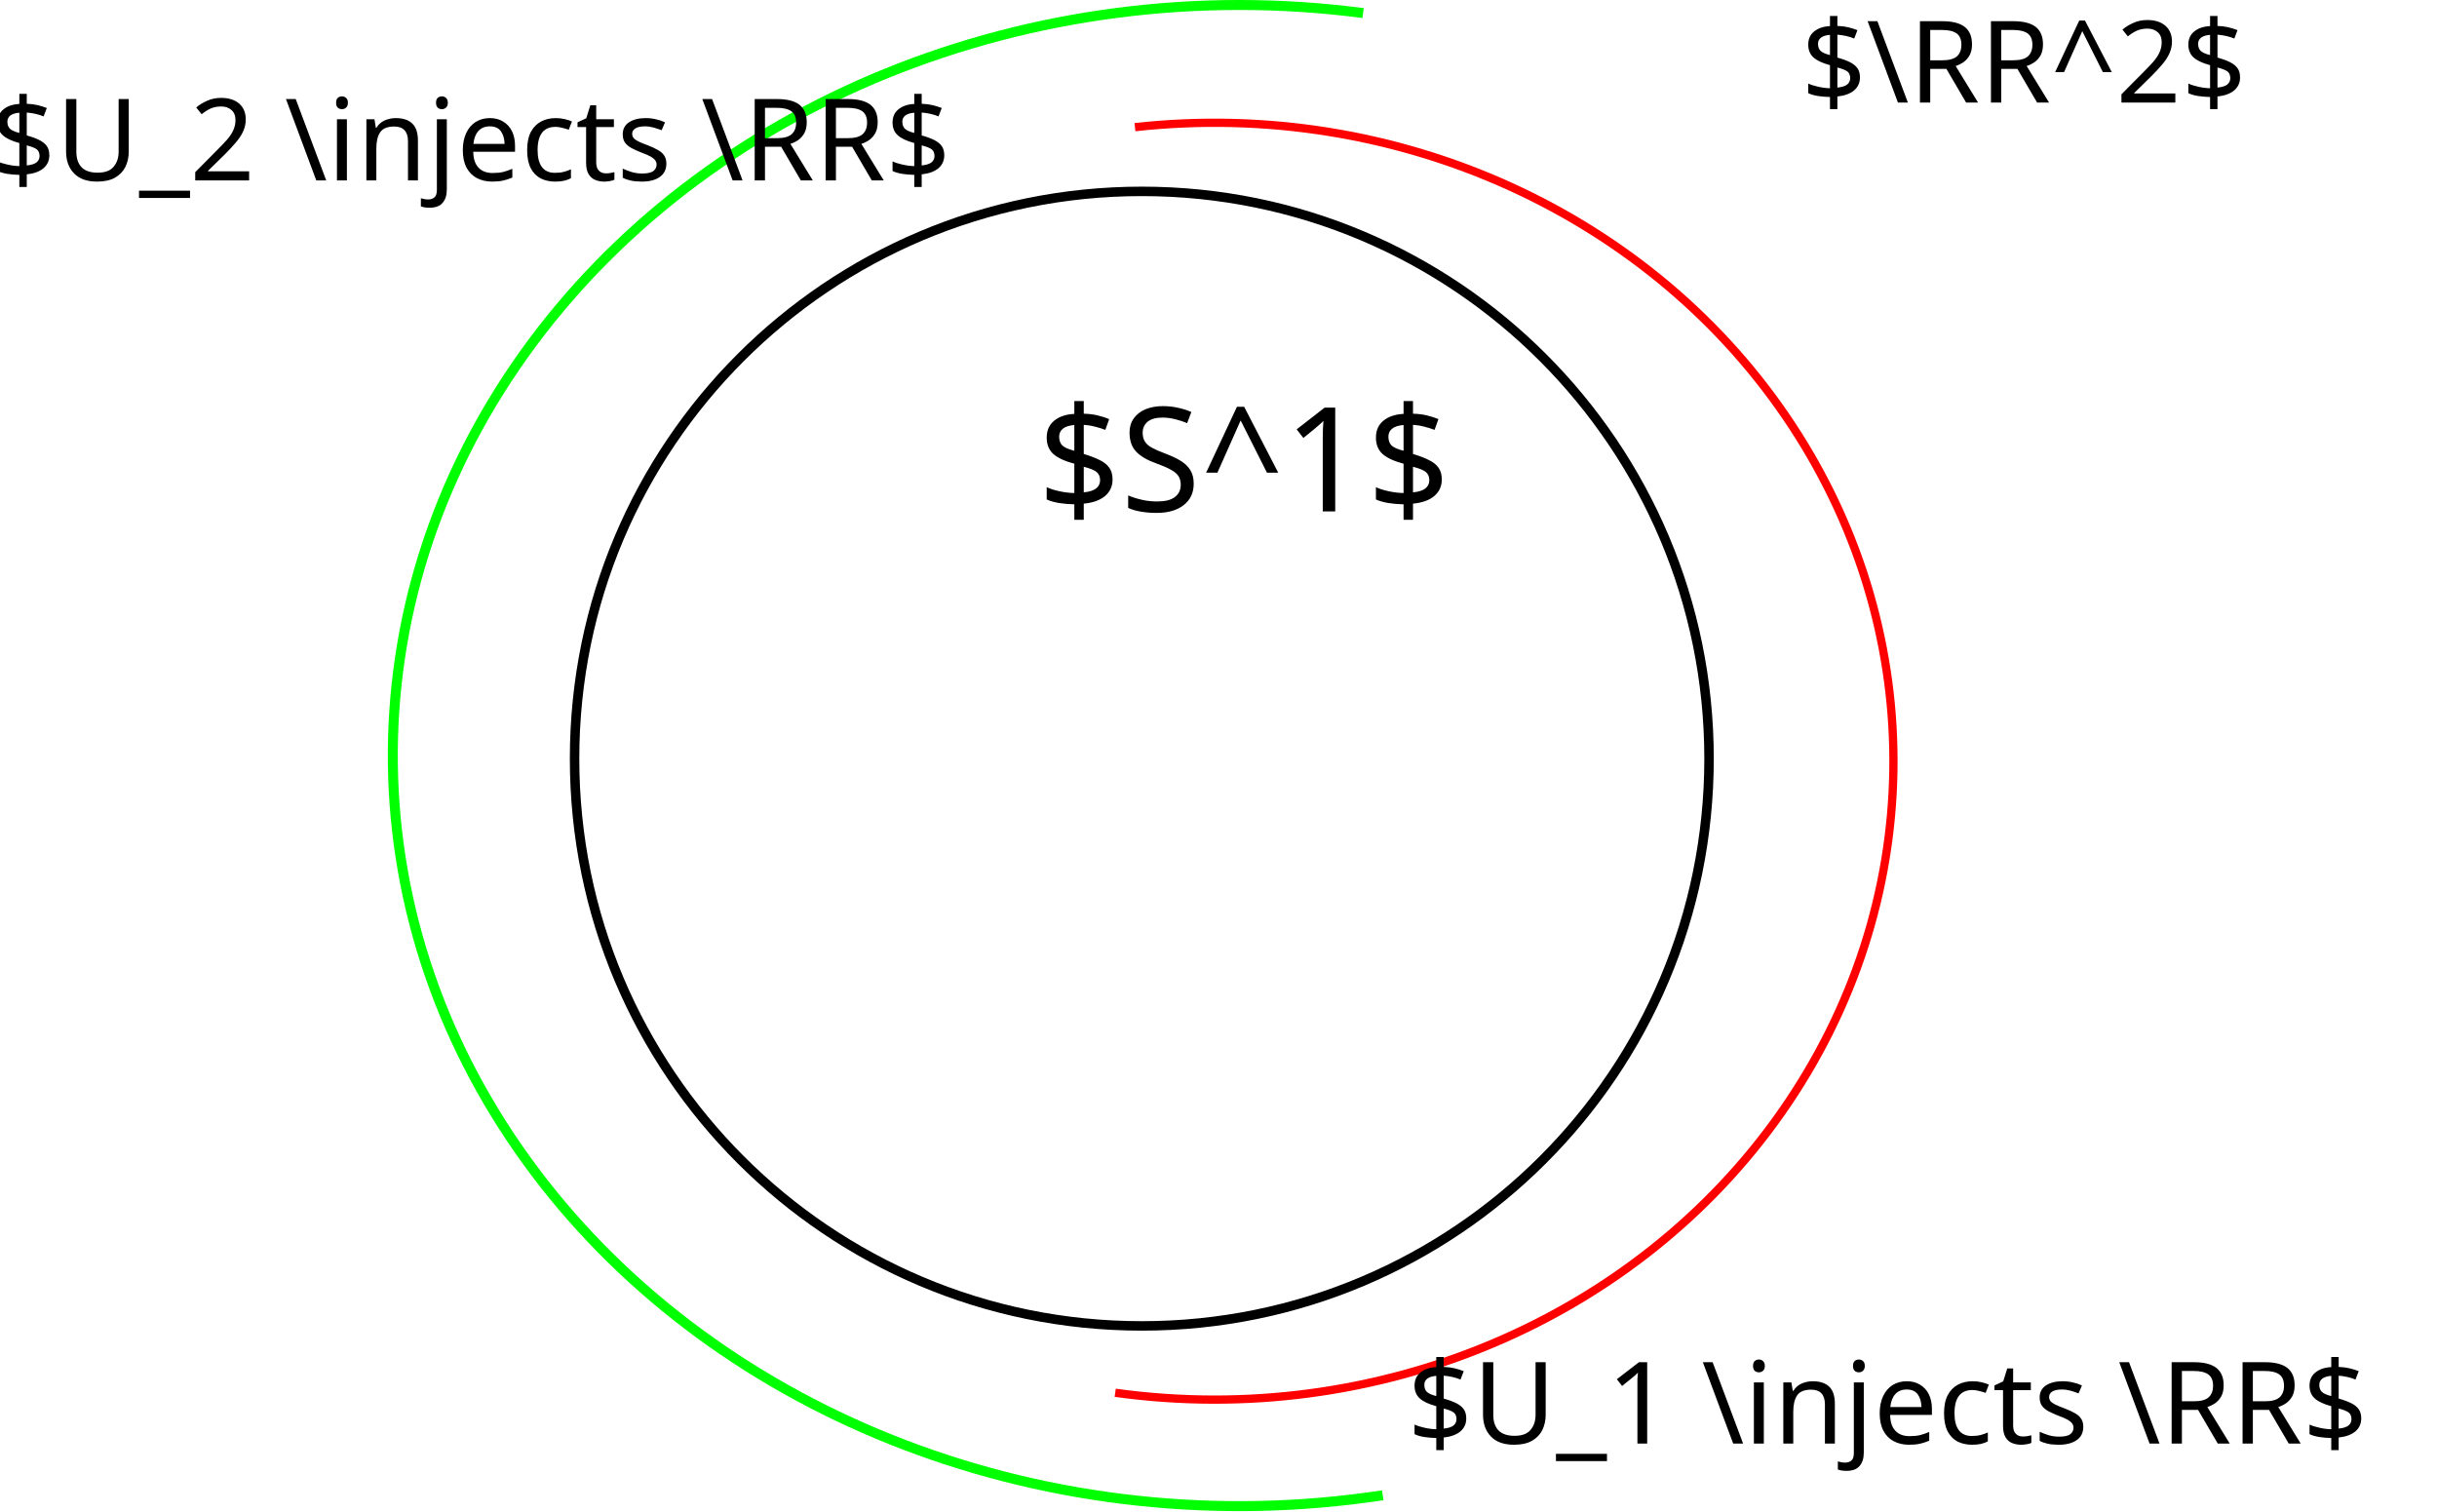
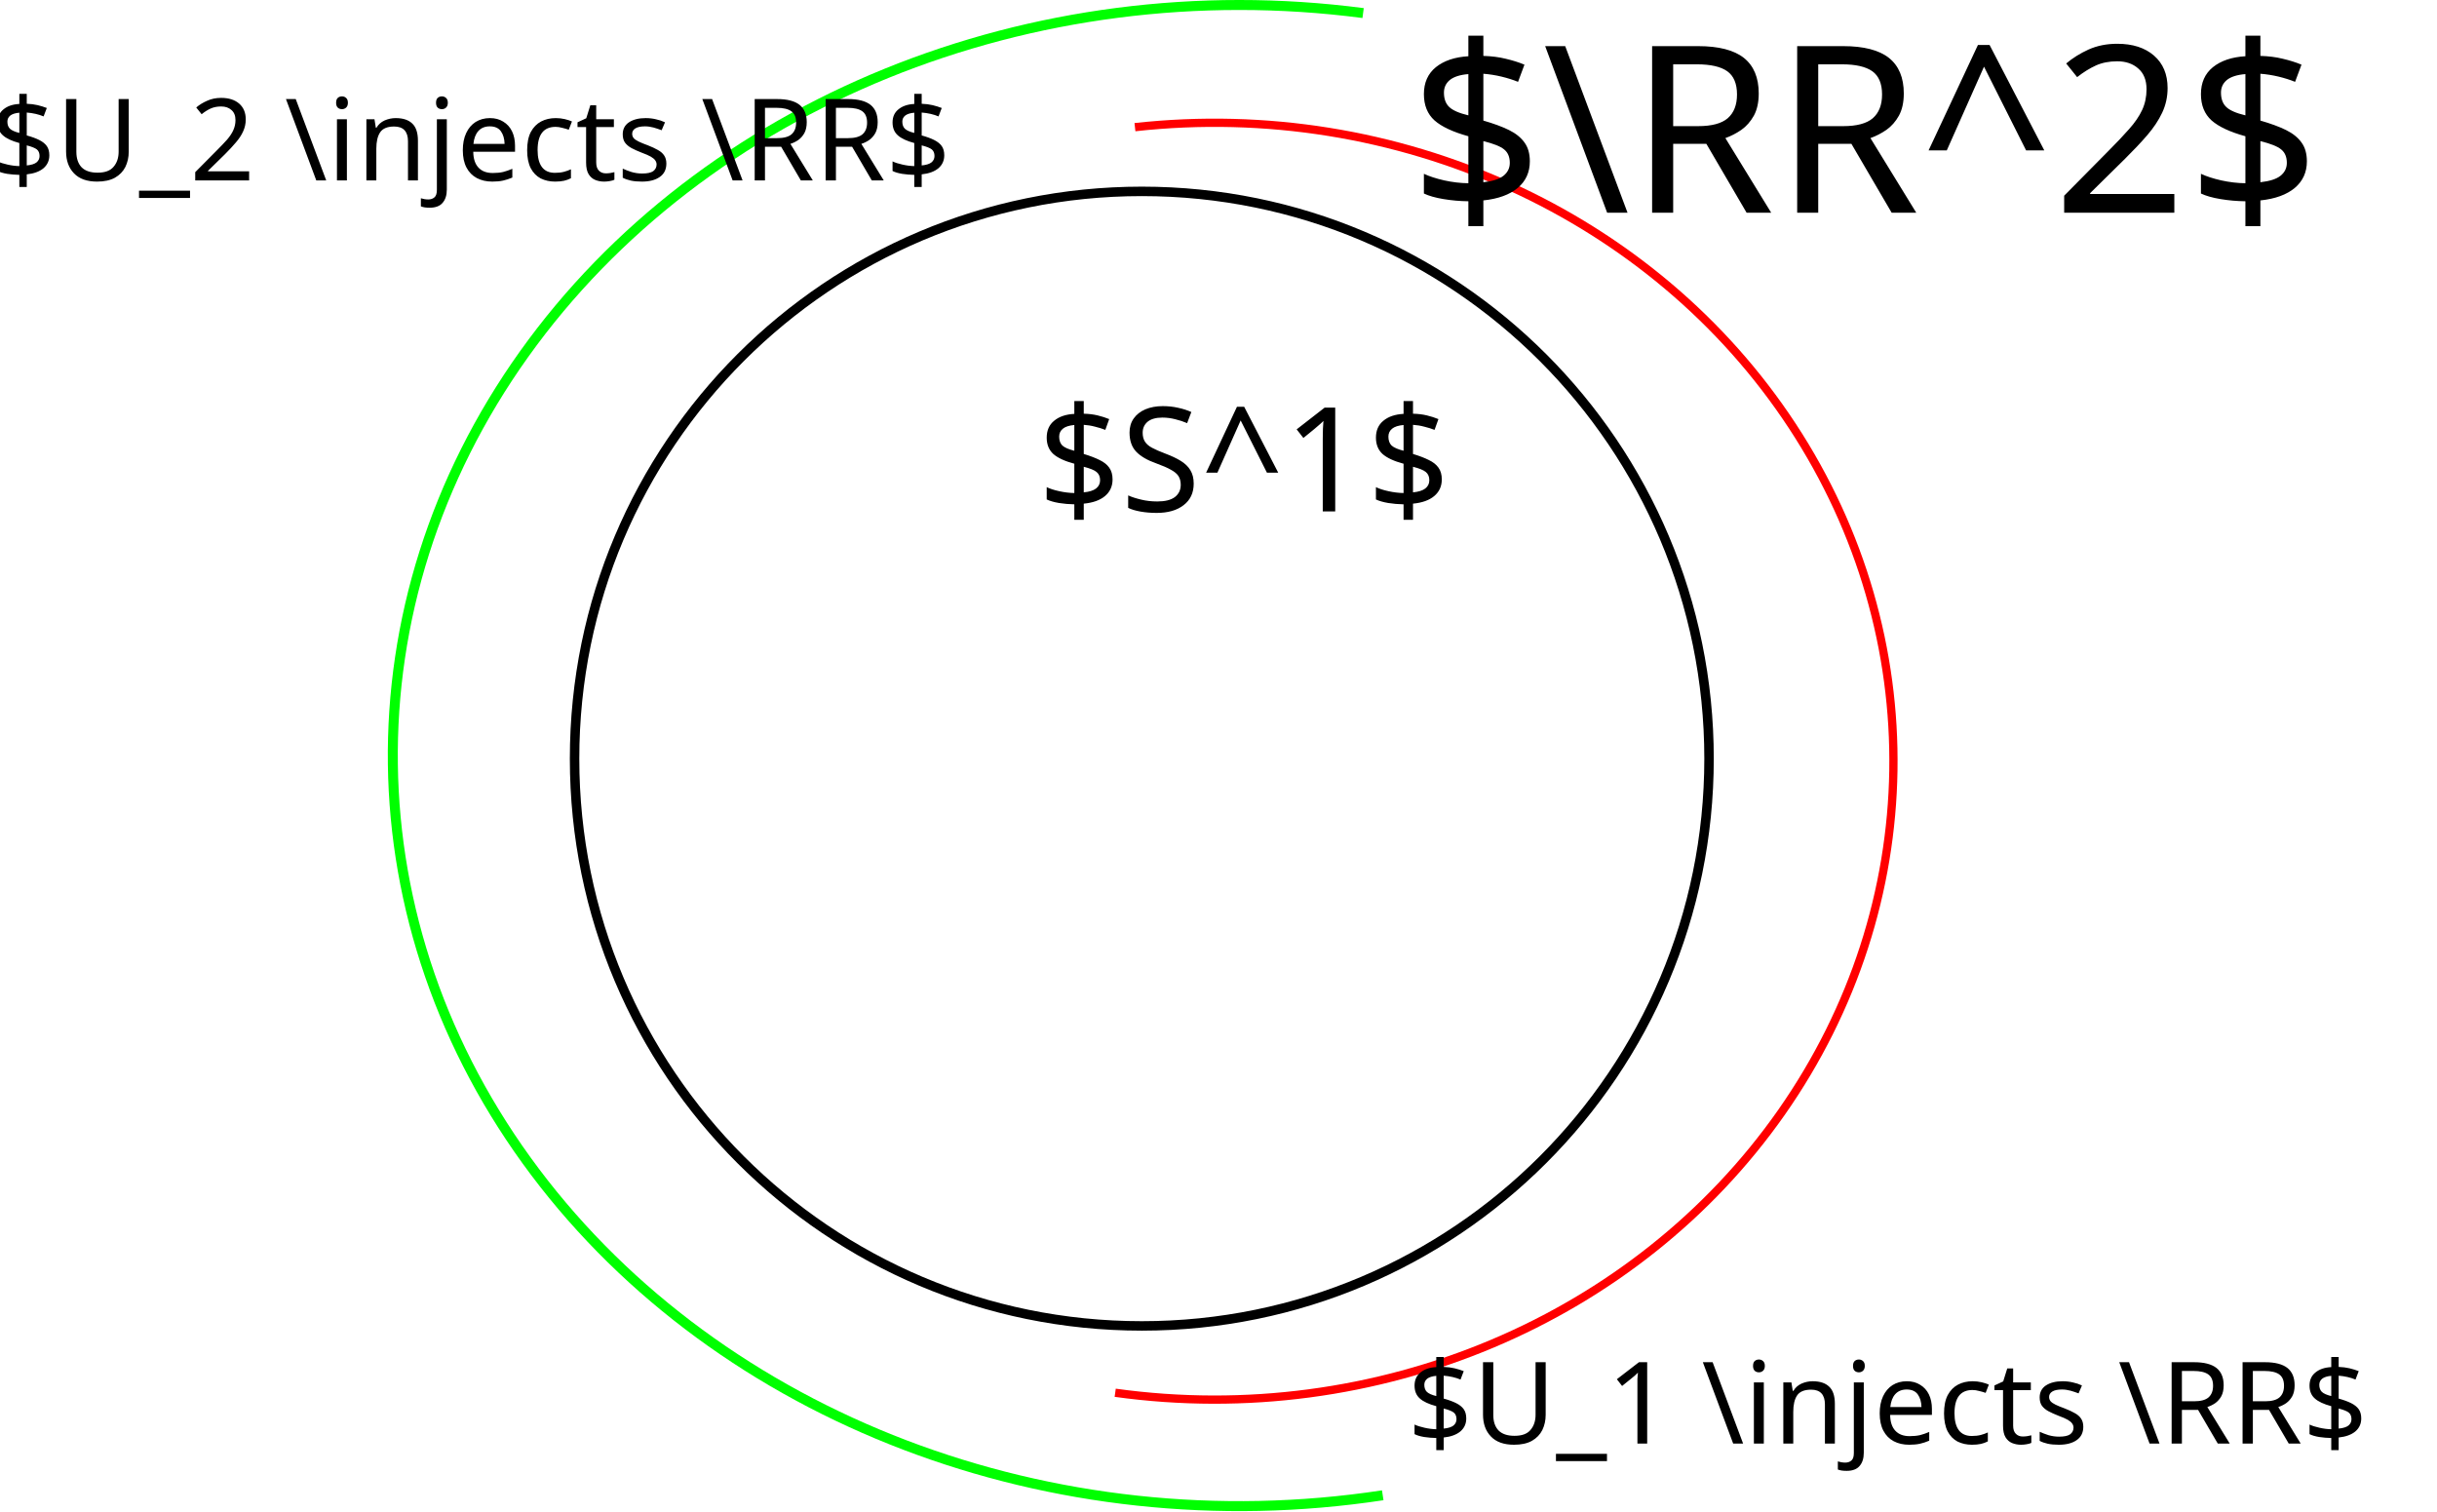
<svg xmlns="http://www.w3.org/2000/svg" width="226.081mm" height="140.18mm" viewBox="0 0 226.081 140.18" version="1.1" id="svg8">
  <defs id="defs2" />
  <g id="layer1" transform="translate(10.87289,-6.642433)">
    <circle style="fill:none;fill-rule:evenodd;stroke:#000000;stroke-width:0.878;stroke-dashoffset:0.1;stroke-opacity:1" id="path837" cx="95.053" cy="77.018" r="52.623" />
    <path style="fill:none;fill-rule:evenodd;stroke:#00ff00;stroke-width:0.926;stroke-dashoffset:0.1;stroke-opacity:1" id="path858" d="M 117.404,145.352 A 78.546,69.624 0 0 1 38.764,115.358 78.546,69.624 0 0 1 37.759,39.476 78.546,69.624 0 0 1 115.583,7.854" />
    <path style="fill:none;fill-rule:evenodd;stroke:#ff0000;stroke-width:0.765;stroke-dashoffset:0.1;stroke-opacity:1" id="path858-6" d="m -94.417,-18.438 a 62.999,59.223 0 0 1 -60.98,-27.715 62.999,59.223 0 0 1 0.993,-63.667 62.999,59.223 0 0 1 61.819,-26.022" transform="scale(-1)" />
    <text xml:space="preserve" style="font-size:13.484px;line-height:1.25;font-family:sans-serif;word-spacing:0px;stroke-width:0.337" x="85.388" y="54.084" id="text879">
      <tspan id="tspan877" x="85.388" y="54.084" style="stroke-width:0.337">$S^1$</tspan>
    </text>
    <text xml:space="preserve" style="font-size:10.583px;line-height:1.25;font-family:sans-serif;word-spacing:0px;stroke-width:0.265" x="-11.751" y="23.379" id="text883-7">
      <tspan id="tspan881-5" x="-11.751" y="23.379" style="stroke-width:0.265">$U_2 \injects \RR$</tspan>
    </text>
    <text xml:space="preserve" style="font-size:10.583px;line-height:1.25;font-family:sans-serif;word-spacing:0px;stroke-width:0.265" x="2.84" y="143.242" id="text905">
      <tspan id="tspan903" x="2.84" y="143.242" style="stroke-width:0.265" />
    </text>
    <text xml:space="preserve" style="font-size:10.583px;line-height:1.25;font-family:sans-serif;word-spacing:0px;stroke-width:0.265" x="119.7" y="140.554" id="text883-7-3">
      <tspan id="tspan881-5-5" x="119.7" y="140.554" style="stroke-width:0.265">$U_1 \injects \RR$</tspan>
    </text>
-     <text xml:space="preserve" style="font-size:10.583px;line-height:1.25;font-family:sans-serif;word-spacing:0px;stroke-width:0.265" x="156.224" y="16.158" id="text927">
-       <tspan id="tspan925" x="156.224" y="16.158" style="stroke-width:0.265">$\RR^2$</tspan>
+     <text xml:space="preserve" style="font-size:21.634px;line-height:1.25;font-family:sans-serif;word-spacing:0px;stroke-width:0.541" x="119.877" y="26.375" id="text927">
+       <tspan id="tspan925" x="119.877" y="26.375" style="stroke-width:0.541">$\RR^2$</tspan>
    </text>
  </g>
</svg>
